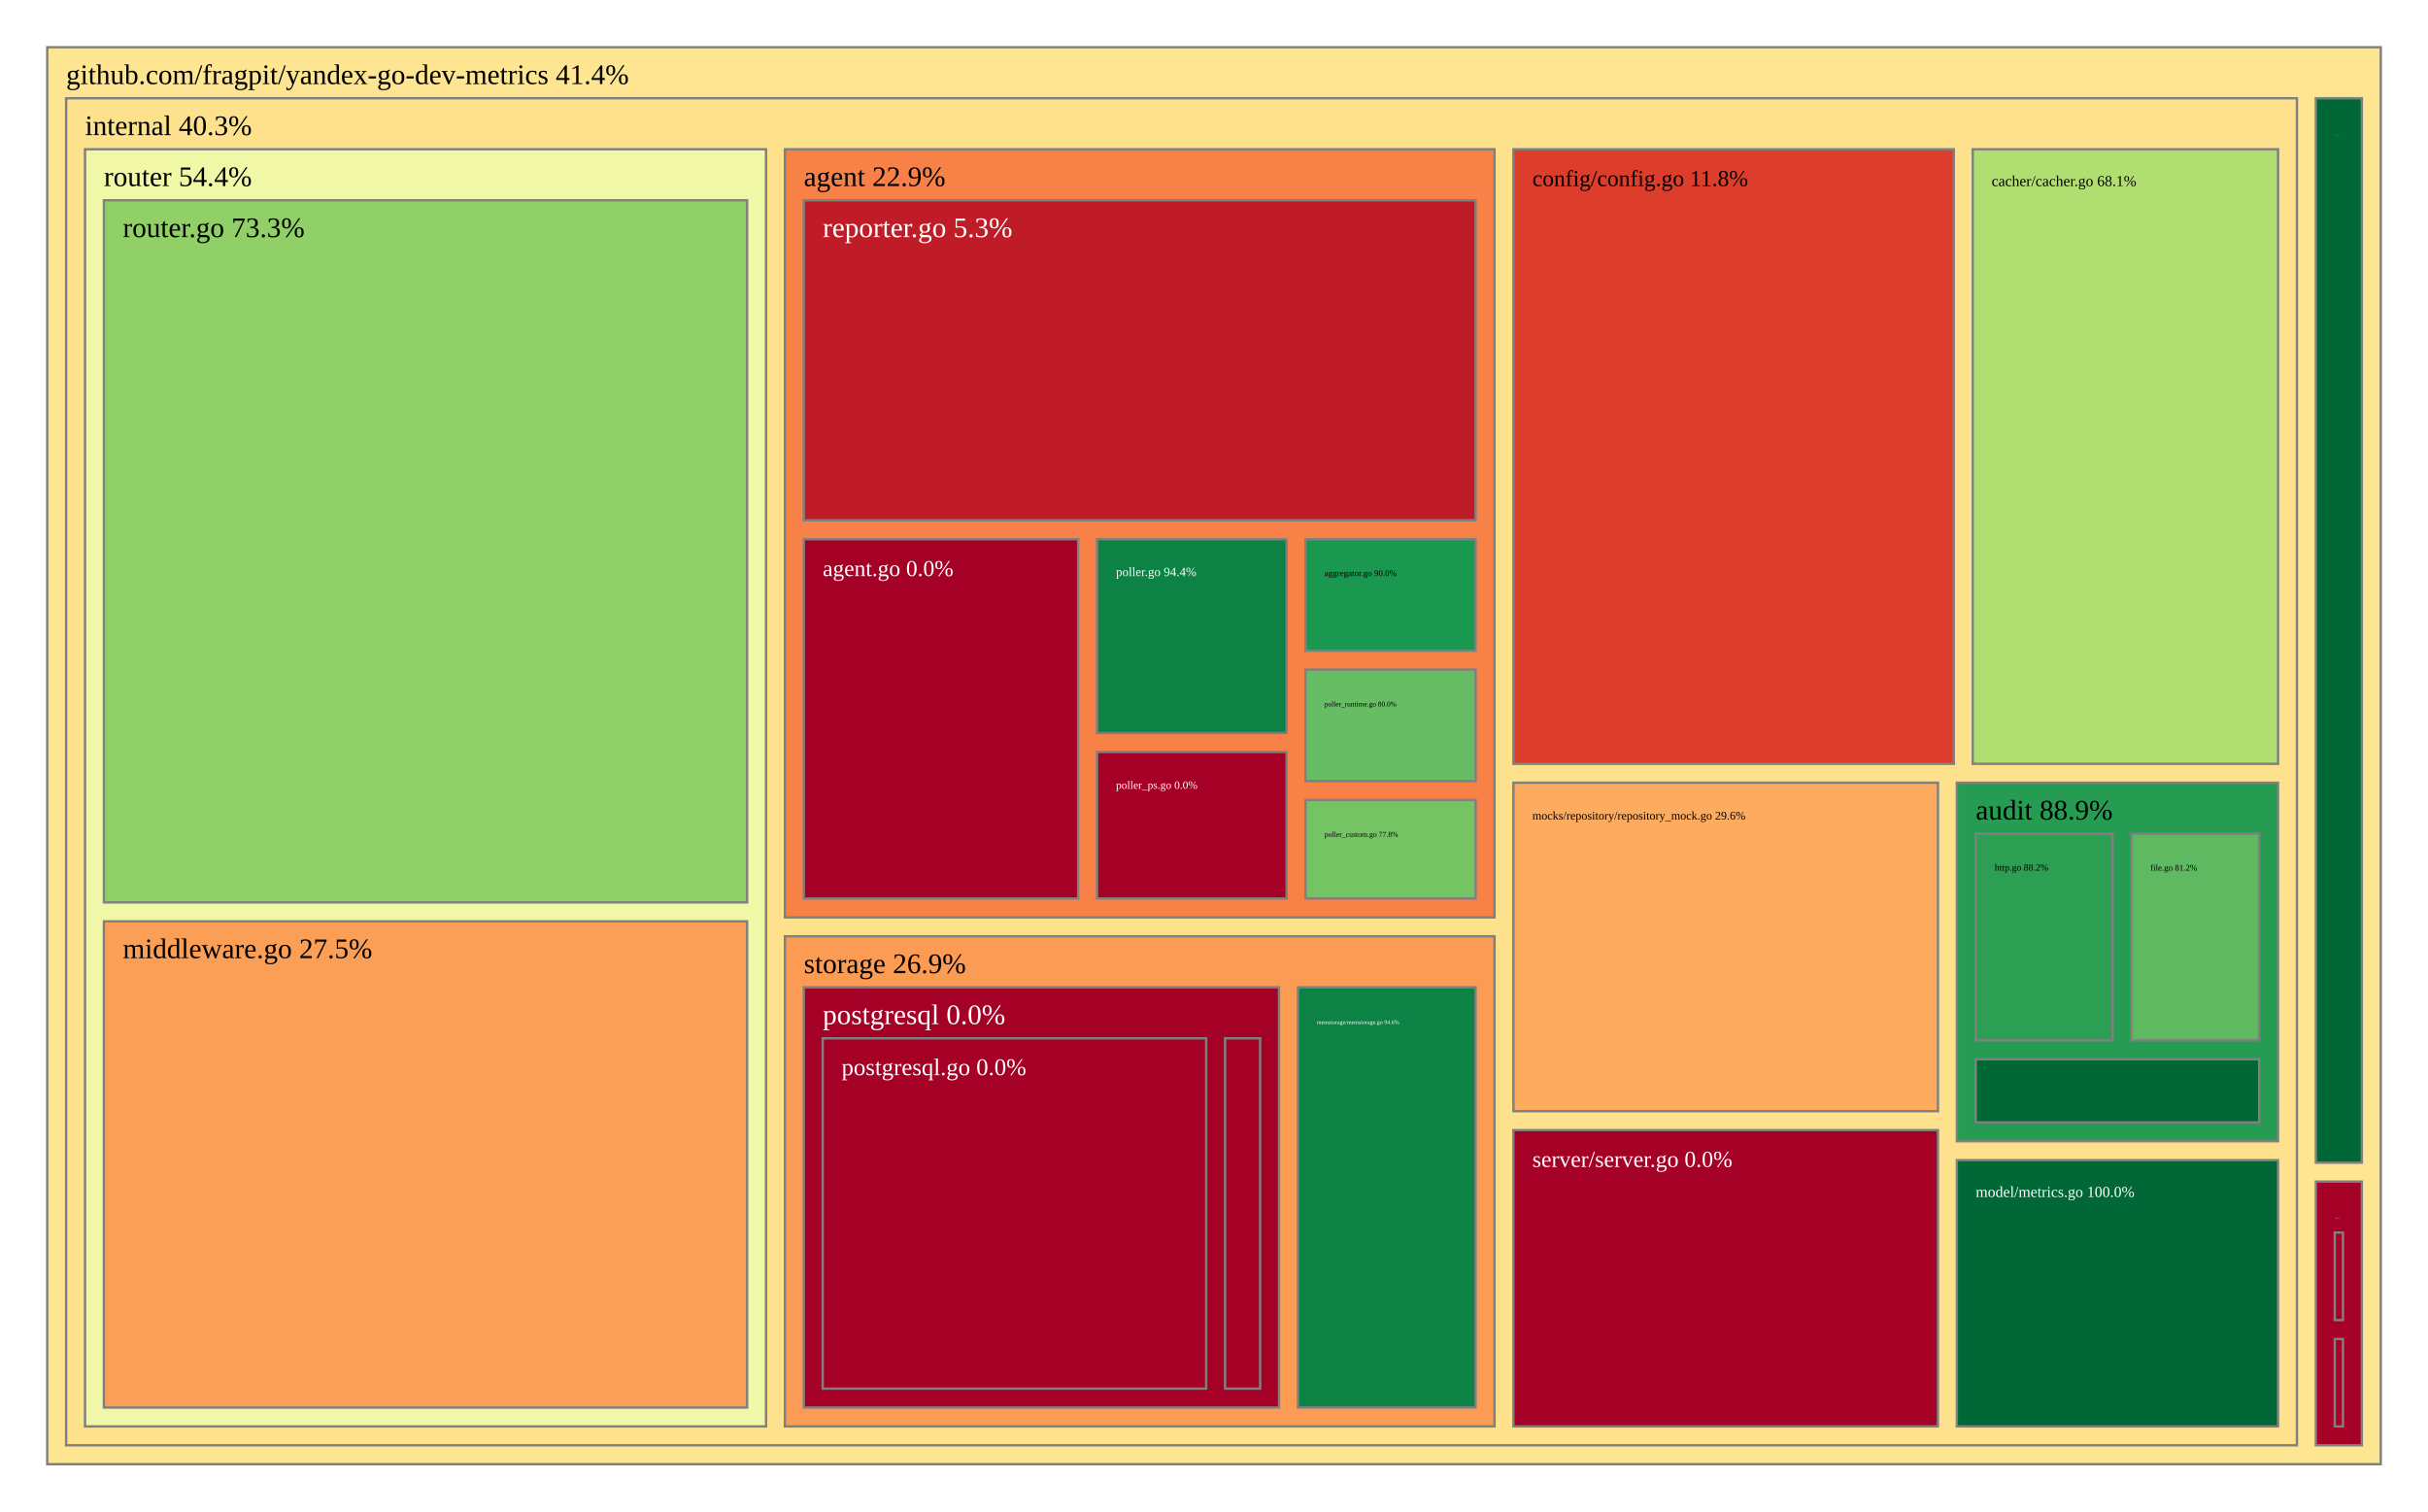
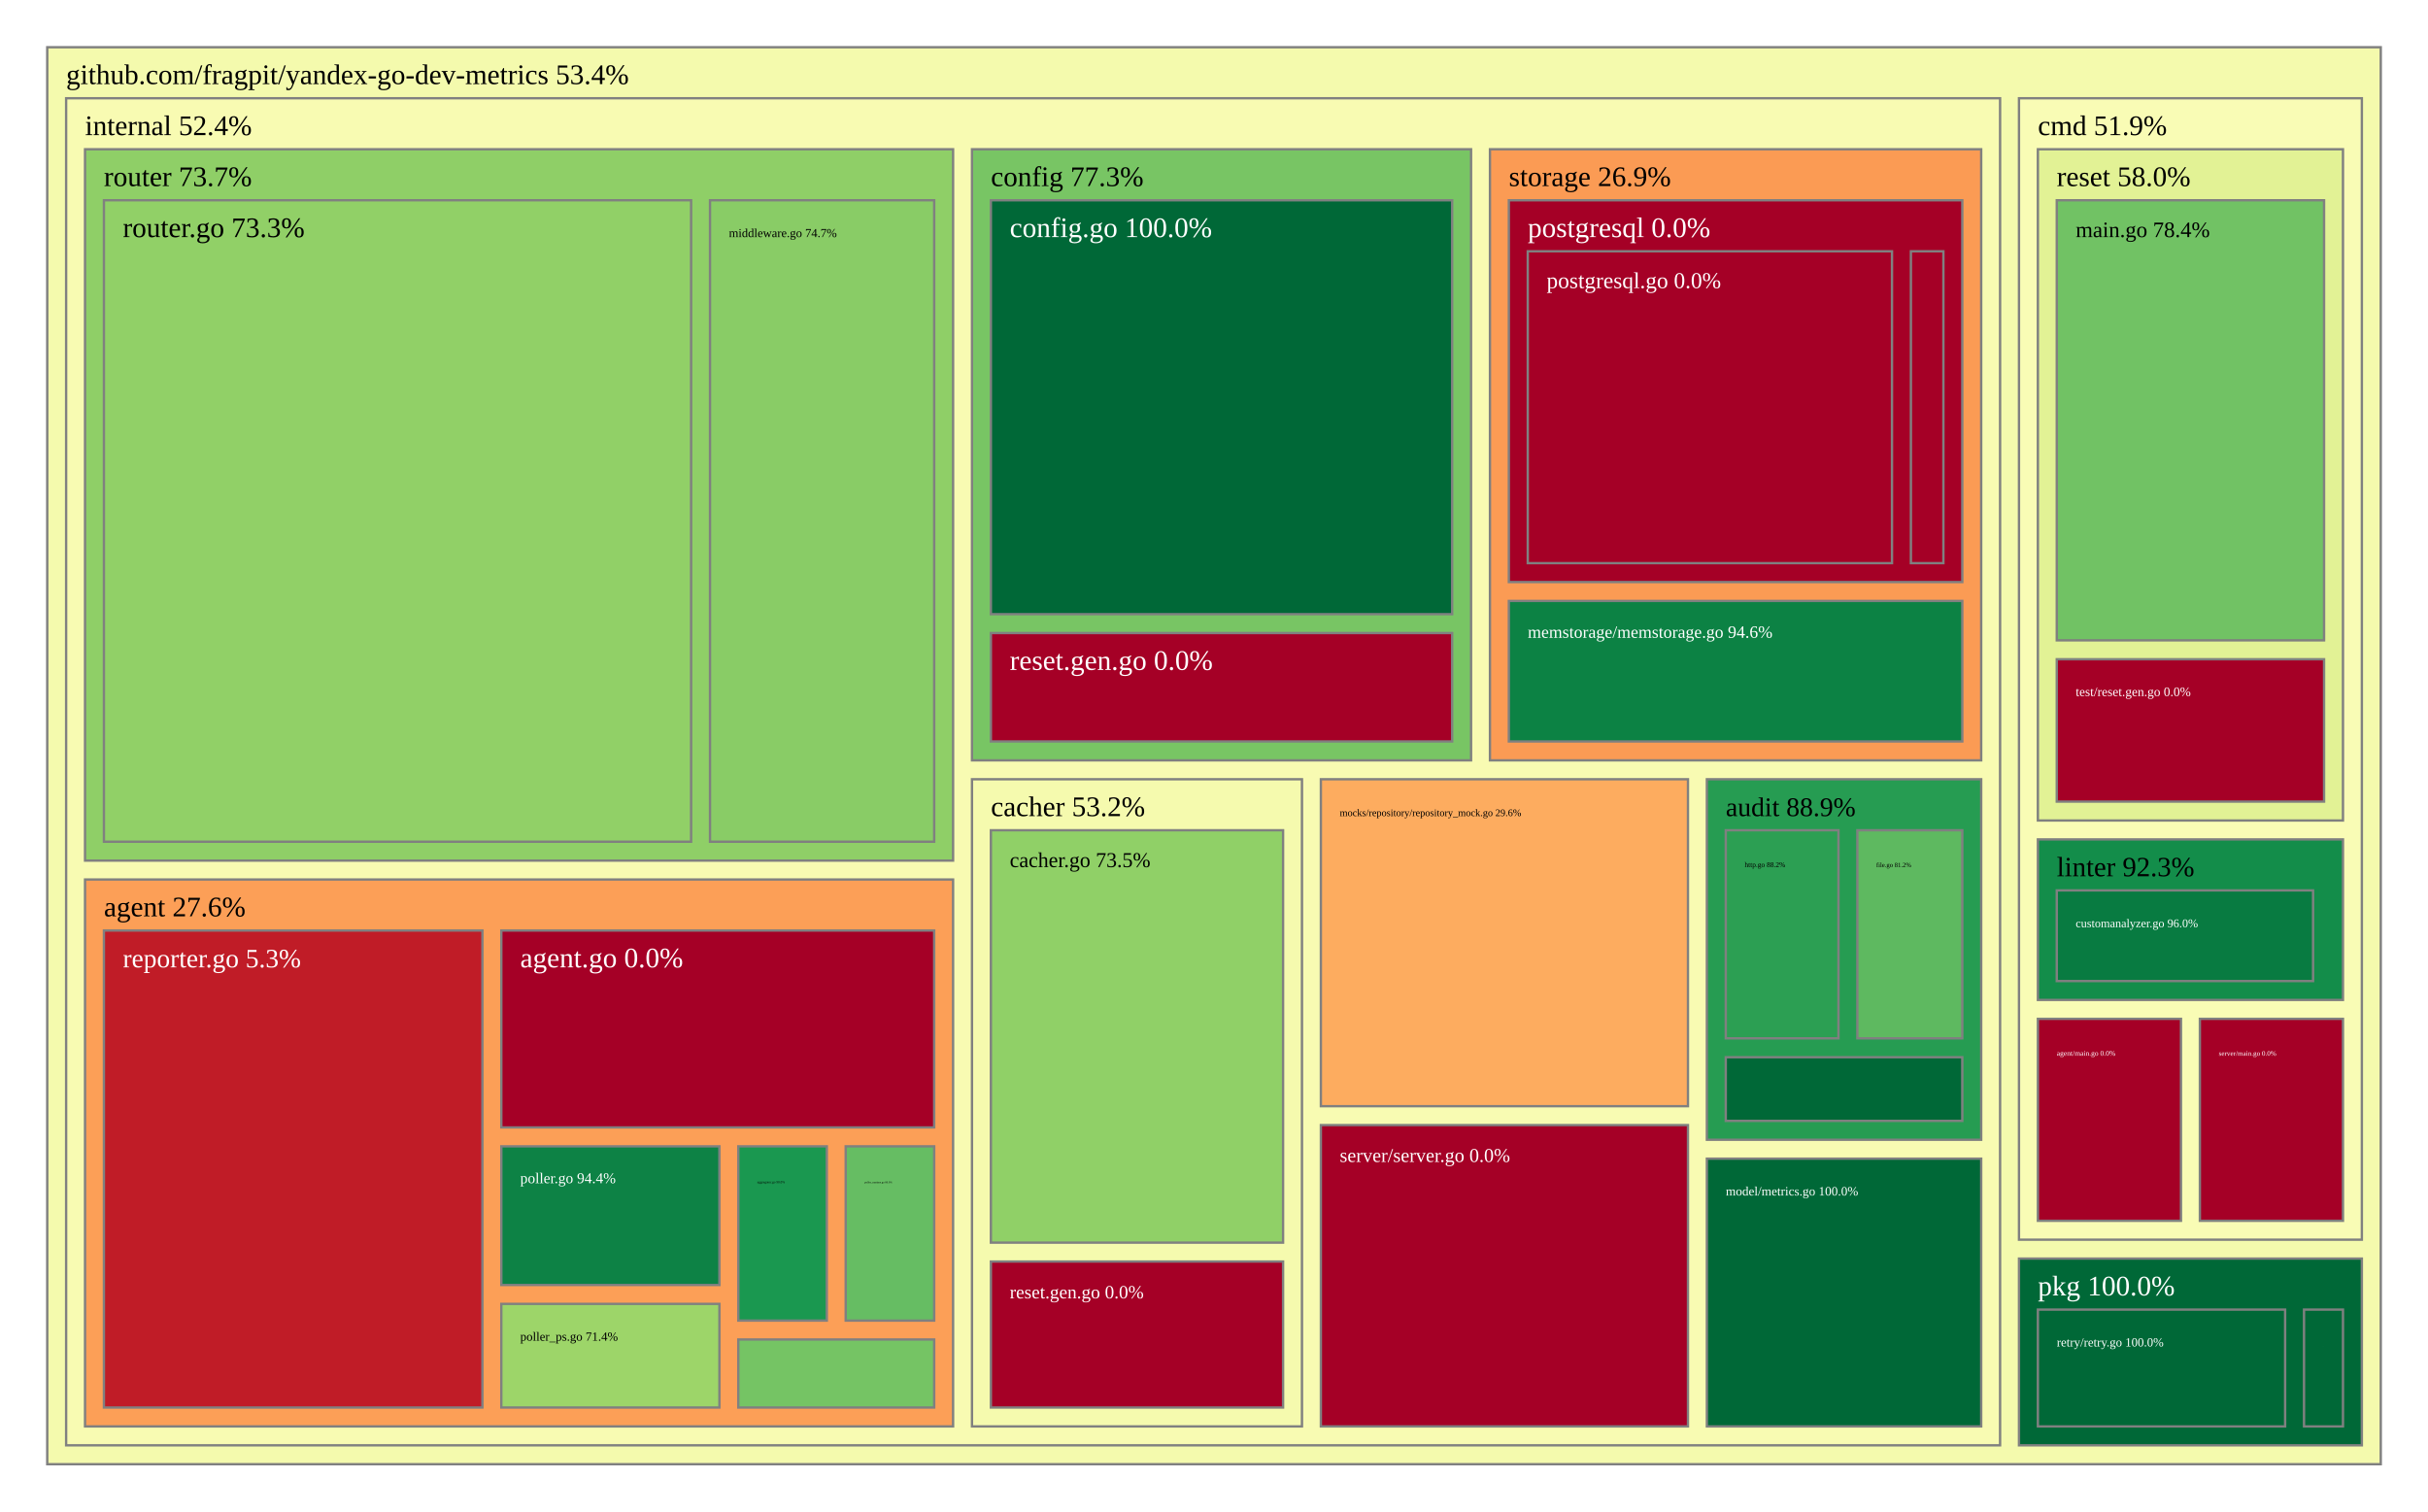
<svg xmlns="http://www.w3.org/2000/svg" viewBox="0 0 1028 640" style="background: white none repeat scroll 0% 0%;">
  <g>
-     <rect x="20" y="20" width="988" height="600" style="fill: rgb(254, 229, 146);opacity:1;fill-opacity:1.00;stroke:rgb(128,128,128);stroke-width:1px;stroke-opacity:1.00;" />
-     <text data-notex="1" text-anchor="start" transform="translate(28,35.6) scale(1)" style="font-family: Open Sans, verdana, arial, sans-serif !important; font-size: 12px; fill: rgb(0, 0, 0); fill-opacity: 1.00; white-space: pre;" data-math="N">github.com/fragpit/yandex-go-dev-metrics 41.4%</text>
+     <rect x="20" y="20" width="988" height="600" style="fill: rgb(244, 250, 173);opacity:1;fill-opacity:1.00;stroke:rgb(128,128,128);stroke-width:1px;stroke-opacity:1.00;" />
+     <text data-notex="1" text-anchor="start" transform="translate(28,35.6) scale(1)" style="font-family: Open Sans, verdana, arial, sans-serif !important; font-size: 12px; fill: rgb(0, 0, 0); fill-opacity: 1.00; white-space: pre;" data-math="N">github.com/fragpit/yandex-go-dev-metrics 53.4%</text>
  </g>
  <g>
-     <rect x="980.515" y="500.331" width="19.485" height="111.669" style="fill: rgb(165, 0, 38);opacity:1;fill-opacity:1.00;stroke:rgb(128,128,128);stroke-width:1px;stroke-opacity:1.00;" />
-     <text data-notex="1" text-anchor="start" transform="translate(988.5145,515.931) scale(0.045384)" style="font-family: Open Sans, verdana, arial, sans-serif !important; font-size: 12px; fill: rgb(255, 255, 255); fill-opacity: 1.00; white-space: pre;" data-math="N">cmd 0.0%</text>
+     <rect x="854.824" y="41.6" width="145.176" height="483.329" style="fill: rgb(249, 252, 181);opacity:1;fill-opacity:1.00;stroke:rgb(128,128,128);stroke-width:1px;stroke-opacity:1.00;" />
+     <text data-notex="1" text-anchor="start" transform="translate(862.8235,57.2) scale(1)" style="font-family: Open Sans, verdana, arial, sans-serif !important; font-size: 12px; fill: rgb(0, 0, 0); fill-opacity: 1.00; white-space: pre;" data-math="N">cmd 51.9%</text>
  </g>
  <g>
-     <rect x="28" y="41.6" width="944.515" height="570.4" style="fill: rgb(254, 225, 141);opacity:1;fill-opacity:1.00;stroke:rgb(128,128,128);stroke-width:1px;stroke-opacity:1.00;" />
-     <text data-notex="1" text-anchor="start" transform="translate(36,57.2) scale(1)" style="font-family: Open Sans, verdana, arial, sans-serif !important; font-size: 12px; fill: rgb(0, 0, 0); fill-opacity: 1.00; white-space: pre;" data-math="N">internal 40.3%</text>
+     <rect x="28" y="41.6" width="818.824" height="570.4" style="fill: rgb(248, 251, 178);opacity:1;fill-opacity:1.00;stroke:rgb(128,128,128);stroke-width:1px;stroke-opacity:1.00;" />
+     <text data-notex="1" text-anchor="start" transform="translate(36,57.2) scale(1)" style="font-family: Open Sans, verdana, arial, sans-serif !important; font-size: 12px; fill: rgb(0, 0, 0); fill-opacity: 1.00; white-space: pre;" data-math="N">internal 52.4%</text>
  </g>
  <g>
-     <rect x="980.515" y="41.6" width="19.485" height="450.731" style="fill: rgb(0, 104, 55);opacity:1;fill-opacity:1.00;stroke:rgb(128,128,128);stroke-width:1px;stroke-opacity:1.00;" />
-     <text data-notex="1" text-anchor="start" transform="translate(988.5145,57.2) scale(0.014523)" style="font-family: Open Sans, verdana, arial, sans-serif !important; font-size: 12px; fill: rgb(255, 255, 255); fill-opacity: 1.00; white-space: pre;" data-math="N">pkg/retry/retry.go 100.0%</text>
+     <rect x="854.824" y="532.929" width="145.176" height="79.071" style="fill: rgb(0, 104, 55);opacity:1;fill-opacity:1.00;stroke:rgb(128,128,128);stroke-width:1px;stroke-opacity:1.00;" />
+     <text data-notex="1" text-anchor="start" transform="translate(862.8235,548.529) scale(1)" style="font-family: Open Sans, verdana, arial, sans-serif !important; font-size: 12px; fill: rgb(255, 255, 255); fill-opacity: 1.00; white-space: pre;" data-math="N">pkg 100.0%</text>
  </g>
  <g>
-     <rect x="988.515" y="521.931" width="3.485" height="37.034" style="fill: rgb(165, 0, 38);opacity:1;fill-opacity:1.00;stroke:rgb(128,128,128);stroke-width:1px;stroke-opacity:1.00;" />
+     <rect x="862.824" y="431.414" width="60.588" height="85.515" style="fill: rgb(165, 0, 38);opacity:1;fill-opacity:1.00;stroke:rgb(128,128,128);stroke-width:1px;stroke-opacity:1.00;" />
+     <text data-notex="1" text-anchor="start" transform="translate(870.8235,447.0143) scale(0.258034)" style="font-family: Open Sans, verdana, arial, sans-serif !important; font-size: 12px; fill: rgb(255, 255, 255); fill-opacity: 1.00; white-space: pre;" data-math="N">agent/main.go 0.0%</text>
  </g>
  <g>
-     <rect x="988.515" y="566.966" width="3.485" height="37.034" style="fill: rgb(165, 0, 38);opacity:1;fill-opacity:1.00;stroke:rgb(128,128,128);stroke-width:1px;stroke-opacity:1.00;" />
+     <rect x="862.824" y="355.434" width="129.176" height="67.981" style="fill: rgb(19, 141, 74);opacity:1;fill-opacity:1.00;stroke:rgb(128,128,128);stroke-width:1px;stroke-opacity:1.00;" />
+     <text data-notex="1" text-anchor="start" transform="translate(870.8235,371.0336) scale(0.982435)" style="font-family: Open Sans, verdana, arial, sans-serif !important; font-size: 12px; fill: rgb(0, 0, 0); fill-opacity: 1.00; white-space: pre;" data-math="N">linter 92.3%</text>
  </g>
  <g>
-     <rect x="332.33" y="63.2" width="300.444" height="325.259" style="fill: rgb(248, 129, 72);opacity:1;fill-opacity:1.00;stroke:rgb(128,128,128);stroke-width:1px;stroke-opacity:1.00;" />
-     <text data-notex="1" text-anchor="start" transform="translate(340.33,78.8) scale(1)" style="font-family: Open Sans, verdana, arial, sans-serif !important; font-size: 12px; fill: rgb(0, 0, 0); fill-opacity: 1.00; white-space: pre;" data-math="N">agent 22.9%</text>
+     <rect x="862.824" y="63.2" width="129.176" height="284.234" style="fill: rgb(226, 242, 149);opacity:1;fill-opacity:1.00;stroke:rgb(128,128,128);stroke-width:1px;stroke-opacity:1.00;" />
+     <text data-notex="1" text-anchor="start" transform="translate(870.8235,78.8) scale(1)" style="font-family: Open Sans, verdana, arial, sans-serif !important; font-size: 12px; fill: rgb(0, 0, 0); fill-opacity: 1.00; white-space: pre;" data-math="N">reset 58.0%</text>
  </g>
  <g>
-     <rect x="828.517" y="331.434" width="135.997" height="151.816" style="fill: rgb(38, 156, 82);opacity:1;fill-opacity:1.00;stroke:rgb(128,128,128);stroke-width:1px;stroke-opacity:1.00;" />
-     <text data-notex="1" text-anchor="start" transform="translate(836.5173,347.0337) scale(1)" style="font-family: Open Sans, verdana, arial, sans-serif !important; font-size: 12px; fill: rgb(0, 0, 0); fill-opacity: 1.00; white-space: pre;" data-math="N">audit 88.9%</text>
+     <rect x="931.412" y="431.414" width="60.588" height="85.515" style="fill: rgb(165, 0, 38);opacity:1;fill-opacity:1.00;stroke:rgb(128,128,128);stroke-width:1px;stroke-opacity:1.00;" />
+     <text data-notex="1" text-anchor="start" transform="translate(939.4118,447.0143) scale(0.244453)" style="font-family: Open Sans, verdana, arial, sans-serif !important; font-size: 12px; fill: rgb(255, 255, 255); fill-opacity: 1.00; white-space: pre;" data-math="N">server/main.go 0.0%</text>
  </g>
  <g>
-     <rect x="835.243" y="63.2" width="129.272" height="260.234" style="fill: rgb(177, 222, 112);opacity:1;fill-opacity:1.00;stroke:rgb(128,128,128);stroke-width:1px;stroke-opacity:1.00;" />
-     <text data-notex="1" text-anchor="start" transform="translate(843.2426,78.8) scale(0.536325)" style="font-family: Open Sans, verdana, arial, sans-serif !important; font-size: 12px; fill: rgb(0, 0, 0); fill-opacity: 1.00; white-space: pre;" data-math="N">cacher/cacher.go 68.1%</text>
+     <rect x="36" y="372.416" width="367.531" height="231.584" style="fill: rgb(252, 159, 87);opacity:1;fill-opacity:1.00;stroke:rgb(128,128,128);stroke-width:1px;stroke-opacity:1.00;" />
+     <text data-notex="1" text-anchor="start" transform="translate(44,388.0163) scale(1)" style="font-family: Open Sans, verdana, arial, sans-serif !important; font-size: 12px; fill: rgb(0, 0, 0); fill-opacity: 1.00; white-space: pre;" data-math="N">agent 27.6%</text>
  </g>
  <g>
-     <rect x="640.774" y="63.2" width="186.469" height="260.234" style="fill: rgb(221, 61, 43);opacity:1;fill-opacity:1.00;stroke:rgb(128,128,128);stroke-width:1px;stroke-opacity:1.00;" />
-     <text data-notex="1" text-anchor="start" transform="translate(648.774,78.8) scale(0.807143)" style="font-family: Open Sans, verdana, arial, sans-serif !important; font-size: 12px; fill: rgb(0, 0, 0); fill-opacity: 1.00; white-space: pre;" data-math="N">config/config.go 11.8%</text>
+     <rect x="722.679" y="329.964" width="116.145" height="152.654" style="fill: rgb(38, 156, 82);opacity:1;fill-opacity:1.00;stroke:rgb(128,128,128);stroke-width:1px;stroke-opacity:1.00;" />
+     <text data-notex="1" text-anchor="start" transform="translate(730.6787,345.5636) scale(0.948341)" style="font-family: Open Sans, verdana, arial, sans-serif !important; font-size: 12px; fill: rgb(0, 0, 0); fill-opacity: 1.00; white-space: pre;" data-math="N">audit 88.9%</text>
  </g>
  <g>
-     <rect x="640.774" y="331.434" width="179.743" height="139.093" style="fill: rgb(253, 172, 95);opacity:1;fill-opacity:1.00;stroke:rgb(128,128,128);stroke-width:1px;stroke-opacity:1.00;" />
-     <text data-notex="1" text-anchor="start" transform="translate(648.774,347.0337) scale(0.416014)" style="font-family: Open Sans, verdana, arial, sans-serif !important; font-size: 12px; fill: rgb(0, 0, 0); fill-opacity: 1.00; white-space: pre;" data-math="N">mocks/repository/repository_mock.go 29.6%</text>
+     <rect x="411.531" y="329.964" width="139.717" height="274.036" style="fill: rgb(245, 250, 174);opacity:1;fill-opacity:1.00;stroke:rgb(128,128,128);stroke-width:1px;stroke-opacity:1.00;" />
+     <text data-notex="1" text-anchor="start" transform="translate(419.5308,345.5636) scale(1)" style="font-family: Open Sans, verdana, arial, sans-serif !important; font-size: 12px; fill: rgb(0, 0, 0); fill-opacity: 1.00; white-space: pre;" data-math="N">cacher 53.2%</text>
  </g>
  <g>
-     <rect x="828.517" y="491.25" width="135.997" height="112.75" style="fill: rgb(0, 104, 55);opacity:1;fill-opacity:1.00;stroke:rgb(128,128,128);stroke-width:1px;stroke-opacity:1.00;" />
-     <text data-notex="1" text-anchor="start" transform="translate(836.5173,506.8499) scale(0.543466)" style="font-family: Open Sans, verdana, arial, sans-serif !important; font-size: 12px; fill: rgb(255, 255, 255); fill-opacity: 1.00; white-space: pre;" data-math="N">model/metrics.go 100.0%</text>
+     <rect x="411.531" y="63.2" width="211.308" height="258.764" style="fill: rgb(120, 197, 100);opacity:1;fill-opacity:1.00;stroke:rgb(128,128,128);stroke-width:1px;stroke-opacity:1.00;" />
+     <text data-notex="1" text-anchor="start" transform="translate(419.5308,78.8) scale(1)" style="font-family: Open Sans, verdana, arial, sans-serif !important; font-size: 12px; fill: rgb(0, 0, 0); fill-opacity: 1.00; white-space: pre;" data-math="N">config 77.3%</text>
  </g>
  <g>
-     <rect x="36" y="63.2" width="288.33" height="540.8" style="fill: rgb(240, 248, 168);opacity:1;fill-opacity:1.00;stroke:rgb(128,128,128);stroke-width:1px;stroke-opacity:1.00;" />
-     <text data-notex="1" text-anchor="start" transform="translate(44,78.8) scale(1)" style="font-family: Open Sans, verdana, arial, sans-serif !important; font-size: 12px; fill: rgb(0, 0, 0); fill-opacity: 1.00; white-space: pre;" data-math="N">router 54.4%</text>
+     <rect x="559.247" y="329.964" width="155.431" height="138.442" style="fill: rgb(253, 172, 95);opacity:1;fill-opacity:1.00;stroke:rgb(128,128,128);stroke-width:1px;stroke-opacity:1.00;" />
+     <text data-notex="1" text-anchor="start" transform="translate(567.2475,345.5636) scale(0.354246)" style="font-family: Open Sans, verdana, arial, sans-serif !important; font-size: 12px; fill: rgb(0, 0, 0); fill-opacity: 1.00; white-space: pre;" data-math="N">mocks/repository/repository_mock.go 29.6%</text>
  </g>
  <g>
-     <rect x="640.774" y="478.527" width="179.743" height="125.473" style="fill: rgb(165, 0, 38);opacity:1;fill-opacity:1.00;stroke:rgb(128,128,128);stroke-width:1px;stroke-opacity:1.00;" />
-     <text data-notex="1" text-anchor="start" transform="translate(648.774,494.1267) scale(0.812218)" style="font-family: Open Sans, verdana, arial, sans-serif !important; font-size: 12px; fill: rgb(255, 255, 255); fill-opacity: 1.00; white-space: pre;" data-math="N">server/server.go 0.0%</text>
+     <rect x="722.679" y="490.617" width="116.145" height="113.383" style="fill: rgb(0, 104, 55);opacity:1;fill-opacity:1.00;stroke:rgb(128,128,128);stroke-width:1px;stroke-opacity:1.00;" />
+     <text data-notex="1" text-anchor="start" transform="translate(730.6787,506.2173) scale(0.453555)" style="font-family: Open Sans, verdana, arial, sans-serif !important; font-size: 12px; fill: rgb(255, 255, 255); fill-opacity: 1.00; white-space: pre;" data-math="N">model/metrics.go 100.0%</text>
  </g>
  <g>
-     <rect x="332.33" y="396.459" width="300.444" height="207.541" style="fill: rgb(251, 155, 84);opacity:1;fill-opacity:1.00;stroke:rgb(128,128,128);stroke-width:1px;stroke-opacity:1.00;" />
-     <text data-notex="1" text-anchor="start" transform="translate(340.33,412.0592) scale(1)" style="font-family: Open Sans, verdana, arial, sans-serif !important; font-size: 12px; fill: rgb(0, 0, 0); fill-opacity: 1.00; white-space: pre;" data-math="N">storage 26.9%</text>
+     <rect x="36" y="63.2" width="367.531" height="301.216" style="fill: rgb(143, 207, 103);opacity:1;fill-opacity:1.00;stroke:rgb(128,128,128);stroke-width:1px;stroke-opacity:1.00;" />
+     <text data-notex="1" text-anchor="start" transform="translate(44,78.8) scale(1)" style="font-family: Open Sans, verdana, arial, sans-serif !important; font-size: 12px; fill: rgb(0, 0, 0); fill-opacity: 1.00; white-space: pre;" data-math="N">router 73.7%</text>
  </g>
  <g>
-     <rect x="340.33" y="228.321" width="116.151" height="152.139" style="fill: rgb(165, 0, 38);opacity:1;fill-opacity:1.00;stroke:rgb(128,128,128);stroke-width:1px;stroke-opacity:1.00;" />
-     <text data-notex="1" text-anchor="start" transform="translate(348.33,243.9205) scale(0.80249)" style="font-family: Open Sans, verdana, arial, sans-serif !important; font-size: 12px; fill: rgb(255, 255, 255); fill-opacity: 1.00; white-space: pre;" data-math="N">agent.go 0.0%</text>
+     <rect x="559.247" y="476.406" width="155.431" height="127.594" style="fill: rgb(165, 0, 38);opacity:1;fill-opacity:1.00;stroke:rgb(128,128,128);stroke-width:1px;stroke-opacity:1.00;" />
+     <text data-notex="1" text-anchor="start" transform="translate(567.2475,492.0056) scale(0.691623)" style="font-family: Open Sans, verdana, arial, sans-serif !important; font-size: 12px; fill: rgb(255, 255, 255); fill-opacity: 1.00; white-space: pre;" data-math="N">server/server.go 0.0%</text>
  </g>
  <g>
-     <rect x="552.766" y="228.321" width="72.008" height="47.22" style="fill: rgb(26, 152, 80);opacity:1;fill-opacity:1.00;stroke:rgb(128,128,128);stroke-width:1px;stroke-opacity:1.00;" />
-     <text data-notex="1" text-anchor="start" transform="translate(560.7658,243.9205) scale(0.307063)" style="font-family: Open Sans, verdana, arial, sans-serif !important; font-size: 12px; fill: rgb(0, 0, 0); fill-opacity: 1.00; white-space: pre;" data-math="N">aggregator.go 90.0%</text>
+     <rect x="630.839" y="63.2" width="207.985" height="258.764" style="fill: rgb(251, 155, 84);opacity:1;fill-opacity:1.00;stroke:rgb(128,128,128);stroke-width:1px;stroke-opacity:1.00;" />
+     <text data-notex="1" text-anchor="start" transform="translate(638.8386,78.8) scale(1)" style="font-family: Open Sans, verdana, arial, sans-serif !important; font-size: 12px; fill: rgb(0, 0, 0); fill-opacity: 1.00; white-space: pre;" data-math="N">storage 26.9%</text>
  </g>
  <g>
-     <rect x="464.481" y="228.321" width="80.285" height="82.078" style="fill: rgb(13, 130, 69);opacity:1;fill-opacity:1.00;stroke:rgb(128,128,128);stroke-width:1px;stroke-opacity:1.00;" />
-     <text data-notex="1" text-anchor="start" transform="translate(472.4808,243.9205) scale(0.446424)" style="font-family: Open Sans, verdana, arial, sans-serif !important; font-size: 12px; fill: rgb(255, 255, 255); fill-opacity: 1.00; white-space: pre;" data-math="N">poller.go 94.4%</text>
+     <rect x="975.504" y="554.529" width="16.496" height="49.471" style="fill: rgb(0, 104, 55);opacity:1;fill-opacity:1.00;stroke:rgb(128,128,128);stroke-width:1px;stroke-opacity:1.00;" />
+     <text data-notex="1" text-anchor="start" transform="translate(983.5042,570.129) scale(0.002718)" style="font-family: Open Sans, verdana, arial, sans-serif !important; font-size: 12px; fill: rgb(255, 255, 255); fill-opacity: 1.00; white-space: pre;" data-math="N">pool/pool.go 100.0%</text>
  </g>
  <g>
-     <rect x="552.766" y="338.761" width="72.008" height="41.698" style="fill: rgb(117, 196, 100);opacity:1;fill-opacity:1.00;stroke:rgb(128,128,128);stroke-width:1px;stroke-opacity:1.00;" />
-     <text data-notex="1" text-anchor="start" transform="translate(560.7658,354.361) scale(0.265191)" style="font-family: Open Sans, verdana, arial, sans-serif !important; font-size: 12px; fill: rgb(0, 0, 0); fill-opacity: 1.00; white-space: pre;" data-math="N">poller_custom.go 77.8%</text>
+     <rect x="862.824" y="554.529" width="104.681" height="49.471" style="fill: rgb(0, 104, 55);opacity:1;fill-opacity:1.00;stroke:rgb(128,128,128);stroke-width:1px;stroke-opacity:1.00;" />
+     <text data-notex="1" text-anchor="start" transform="translate(870.8235,570.129) scale(0.439884)" style="font-family: Open Sans, verdana, arial, sans-serif !important; font-size: 12px; fill: rgb(255, 255, 255); fill-opacity: 1.00; white-space: pre;" data-math="N">retry/retry.go 100.0%</text>
  </g>
  <g>
-     <rect x="464.481" y="318.399" width="80.285" height="62.061" style="fill: rgb(165, 0, 38);opacity:1;fill-opacity:1.00;stroke:rgb(128,128,128);stroke-width:1px;stroke-opacity:1.00;" />
-     <text data-notex="1" text-anchor="start" transform="translate(472.4808,333.9985) scale(0.393903)" style="font-family: Open Sans, verdana, arial, sans-serif !important; font-size: 12px; fill: rgb(255, 255, 255); fill-opacity: 1.00; white-space: pre;" data-math="N">poller_ps.go 0.0%</text>
+     <rect x="870.824" y="377.034" width="108.516" height="38.381" style="fill: rgb(8, 123, 65);opacity:1;fill-opacity:1.00;stroke:rgb(128,128,128);stroke-width:1px;stroke-opacity:1.00;" />
+     <text data-notex="1" text-anchor="start" transform="translate(878.8235,392.6336) scale(0.419003)" style="font-family: Open Sans, verdana, arial, sans-serif !important; font-size: 12px; fill: rgb(255, 255, 255); fill-opacity: 1.00; white-space: pre;" data-math="N">customanalyzer.go 96.0%</text>
  </g>
  <g>
-     <rect x="552.766" y="283.541" width="72.008" height="47.22" style="fill: rgb(102, 189, 99);opacity:1;fill-opacity:1.00;stroke:rgb(128,128,128);stroke-width:1px;stroke-opacity:1.00;" />
-     <text data-notex="1" text-anchor="start" transform="translate(560.7658,299.1408) scale(0.253661)" style="font-family: Open Sans, verdana, arial, sans-serif !important; font-size: 12px; fill: rgb(0, 0, 0); fill-opacity: 1.00; white-space: pre;" data-math="N">poller_runtime.go 80.0%</text>
+     <rect x="870.824" y="84.8" width="113.176" height="186.349" style="fill: rgb(113, 194, 100);opacity:1;fill-opacity:1.00;stroke:rgb(128,128,128);stroke-width:1px;stroke-opacity:1.00;" />
+     <text data-notex="1" text-anchor="start" transform="translate(878.8235,100.4) scale(0.778658)" style="font-family: Open Sans, verdana, arial, sans-serif !important; font-size: 12px; fill: rgb(0, 0, 0); fill-opacity: 1.00; white-space: pre;" data-math="N">main.go 78.4%</text>
  </g>
  <g>
-     <rect x="340.33" y="84.8" width="284.444" height="135.521" style="fill: rgb(192, 28, 39);opacity:1;fill-opacity:1.00;stroke:rgb(128,128,128);stroke-width:1px;stroke-opacity:1.00;" />
-     <text data-notex="1" text-anchor="start" transform="translate(348.33,100.4) scale(1)" style="font-family: Open Sans, verdana, arial, sans-serif !important; font-size: 12px; fill: rgb(255, 255, 255); fill-opacity: 1.00; white-space: pre;" data-math="N">reporter.go 5.3%</text>
+     <rect x="870.824" y="279.149" width="113.176" height="60.285" style="fill: rgb(165, 0, 38);opacity:1;fill-opacity:1.00;stroke:rgb(128,128,128);stroke-width:1px;stroke-opacity:1.00;" />
+     <text data-notex="1" text-anchor="start" transform="translate(878.8235,294.7488) scale(0.460116)" style="font-family: Open Sans, verdana, arial, sans-serif !important; font-size: 12px; fill: rgb(255, 255, 255); fill-opacity: 1.00; white-space: pre;" data-math="N">test/reset.gen.go 0.0%</text>
  </g>
  <g>
-     <rect x="836.517" y="448.526" width="119.997" height="26.724" style="fill: rgb(0, 104, 55);opacity:1;fill-opacity:1.00;stroke:rgb(128,128,128);stroke-width:1px;stroke-opacity:1.00;" />
+     <rect x="212.253" y="394.016" width="183.277" height="83.382" style="fill: rgb(165, 0, 38);opacity:1;fill-opacity:1.00;stroke:rgb(128,128,128);stroke-width:1px;stroke-opacity:1.00;" />
+     <text data-notex="1" text-anchor="start" transform="translate(220.2533,409.6163) scale(1)" style="font-family: Open Sans, verdana, arial, sans-serif !important; font-size: 12px; fill: rgb(255, 255, 255); fill-opacity: 1.00; white-space: pre;" data-math="N">agent.go 0.0%</text>
  </g>
  <g>
-     <rect x="902.455" y="353.034" width="54.059" height="87.492" style="fill: rgb(94, 185, 96);opacity:1;fill-opacity:1.00;stroke:rgb(128,128,128);stroke-width:1px;stroke-opacity:1.00;" />
-     <text data-notex="1" text-anchor="start" transform="translate(910.4552,368.6337) scale(0.304962)" style="font-family: Open Sans, verdana, arial, sans-serif !important; font-size: 12px; fill: rgb(0, 0, 0); fill-opacity: 1.00; white-space: pre;" data-math="N">file.go 81.2%</text>
+     <rect x="312.596" y="485.398" width="37.468" height="73.794" style="fill: rgb(26, 152, 80);opacity:1;fill-opacity:1.00;stroke:rgb(128,128,128);stroke-width:1px;stroke-opacity:1.00;" />
+     <text data-notex="1" text-anchor="start" transform="translate(320.5956,500.9981) scale(0.117695)" style="font-family: Open Sans, verdana, arial, sans-serif !important; font-size: 12px; fill: rgb(0, 0, 0); fill-opacity: 1.00; white-space: pre;" data-math="N">aggregator.go 90.0%</text>
  </g>
  <g>
-     <rect x="836.517" y="353.034" width="57.938" height="87.492" style="fill: rgb(44, 159, 83);opacity:1;fill-opacity:1.00;stroke:rgb(128,128,128);stroke-width:1px;stroke-opacity:1.00;" />
-     <text data-notex="1" text-anchor="start" transform="translate(844.5173,368.6337) scale(0.336041)" style="font-family: Open Sans, verdana, arial, sans-serif !important; font-size: 12px; fill: rgb(0, 0, 0); fill-opacity: 1.00; white-space: pre;" data-math="N">http.go 88.2%</text>
+     <rect x="212.253" y="485.398" width="92.342" height="58.714" style="fill: rgb(13, 130, 69);opacity:1;fill-opacity:1.00;stroke:rgb(128,128,128);stroke-width:1px;stroke-opacity:1.00;" />
+     <text data-notex="1" text-anchor="start" transform="translate(220.2533,500.9981) scale(0.530155)" style="font-family: Open Sans, verdana, arial, sans-serif !important; font-size: 12px; fill: rgb(255, 255, 255); fill-opacity: 1.00; white-space: pre;" data-math="N">poller.go 94.4%</text>
  </g>
  <g>
-     <rect x="44" y="390.116" width="272.33" height="205.884" style="fill: rgb(252, 159, 86);opacity:1;fill-opacity:1.00;stroke:rgb(128,128,128);stroke-width:1px;stroke-opacity:1.00;" />
-     <text data-notex="1" text-anchor="start" transform="translate(52,405.7157) scale(1)" style="font-family: Open Sans, verdana, arial, sans-serif !important; font-size: 12px; fill: rgb(0, 0, 0); fill-opacity: 1.00; white-space: pre;" data-math="N">middleware.go 27.5%</text>
+     <rect x="312.596" y="567.193" width="82.935" height="28.807" style="fill: rgb(117, 196, 100);opacity:1;fill-opacity:1.00;stroke:rgb(128,128,128);stroke-width:1px;stroke-opacity:1.00;" />
  </g>
  <g>
-     <rect x="44" y="84.8" width="272.33" height="297.316" style="fill: rgb(145, 208, 103);opacity:1;fill-opacity:1.00;stroke:rgb(128,128,128);stroke-width:1px;stroke-opacity:1.00;" />
+     <rect x="212.253" y="552.112" width="92.342" height="43.888" style="fill: rgb(157, 213, 105);opacity:1;fill-opacity:1.00;stroke:rgb(128,128,128);stroke-width:1px;stroke-opacity:1.00;" />
+     <text data-notex="1" text-anchor="start" transform="translate(220.2533,567.7117) scale(0.441796)" style="font-family: Open Sans, verdana, arial, sans-serif !important; font-size: 12px; fill: rgb(0, 0, 0); fill-opacity: 1.00; white-space: pre;" data-math="N">poller_ps.go 71.4%</text>
+   </g>
+   <g>
+     <rect x="358.063" y="485.398" width="37.468" height="73.794" style="fill: rgb(102, 189, 99);opacity:1;fill-opacity:1.00;stroke:rgb(128,128,128);stroke-width:1px;stroke-opacity:1.00;" />
+     <text data-notex="1" text-anchor="start" transform="translate(366.0632,500.9981) scale(0.097226)" style="font-family: Open Sans, verdana, arial, sans-serif !important; font-size: 12px; fill: rgb(0, 0, 0); fill-opacity: 1.00; white-space: pre;" data-math="N">poller_runtime.go 80.0%</text>
+   </g>
+   <g>
+     <rect x="44" y="394.016" width="160.253" height="201.984" style="fill: rgb(192, 28, 39);opacity:1;fill-opacity:1.00;stroke:rgb(128,128,128);stroke-width:1px;stroke-opacity:1.00;" />
+     <text data-notex="1" text-anchor="start" transform="translate(52,409.6163) scale(0.939149)" style="font-family: Open Sans, verdana, arial, sans-serif !important; font-size: 12px; fill: rgb(255, 255, 255); fill-opacity: 1.00; white-space: pre;" data-math="N">reporter.go 5.3%</text>
+   </g>
+   <g>
+     <rect x="730.679" y="447.67" width="100.145" height="26.948" style="fill: rgb(0, 104, 55);opacity:1;fill-opacity:1.00;stroke:rgb(128,128,128);stroke-width:1px;stroke-opacity:1.00;" />
+   </g>
+   <g>
+     <rect x="786.39" y="351.564" width="44.434" height="88.106" style="fill: rgb(94, 185, 96);opacity:1;fill-opacity:1.00;stroke:rgb(128,128,128);stroke-width:1px;stroke-opacity:1.00;" />
+     <text data-notex="1" text-anchor="start" transform="translate(794.3897,367.1636) scale(0.227835)" style="font-family: Open Sans, verdana, arial, sans-serif !important; font-size: 12px; fill: rgb(0, 0, 0); fill-opacity: 1.00; white-space: pre;" data-math="N">file.go 81.2%</text>
+   </g>
+   <g>
+     <rect x="730.679" y="351.564" width="47.711" height="88.106" style="fill: rgb(44, 159, 83);opacity:1;fill-opacity:1.00;stroke:rgb(128,128,128);stroke-width:1px;stroke-opacity:1.00;" />
+     <text data-notex="1" text-anchor="start" transform="translate(738.6787,367.1636) scale(0.254094)" style="font-family: Open Sans, verdana, arial, sans-serif !important; font-size: 12px; fill: rgb(0, 0, 0); fill-opacity: 1.00; white-space: pre;" data-math="N">http.go 88.2%</text>
+   </g>
+   <g>
+     <rect x="419.531" y="351.564" width="123.717" height="174.614" style="fill: rgb(144, 208, 103);opacity:1;fill-opacity:1.00;stroke:rgb(128,128,128);stroke-width:1px;stroke-opacity:1.00;" />
+     <text data-notex="1" text-anchor="start" transform="translate(427.5308,367.1636) scale(0.748032)" style="font-family: Open Sans, verdana, arial, sans-serif !important; font-size: 12px; fill: rgb(0, 0, 0); fill-opacity: 1.00; white-space: pre;" data-math="N">cacher.go 73.5%</text>
+   </g>
+   <g>
+     <rect x="419.531" y="534.177" width="123.717" height="61.823" style="fill: rgb(165, 0, 38);opacity:1;fill-opacity:1.00;stroke:rgb(128,128,128);stroke-width:1px;stroke-opacity:1.00;" />
+     <text data-notex="1" text-anchor="start" transform="translate(427.5308,549.7772) scale(0.660029)" style="font-family: Open Sans, verdana, arial, sans-serif !important; font-size: 12px; fill: rgb(255, 255, 255); fill-opacity: 1.00; white-space: pre;" data-math="N">reset.gen.go 0.0%</text>
+   </g>
+   <g>
+     <rect x="419.531" y="84.8" width="195.308" height="175.263" style="fill: rgb(0, 104, 55);opacity:1;fill-opacity:1.00;stroke:rgb(128,128,128);stroke-width:1px;stroke-opacity:1.00;" />
+     <text data-notex="1" text-anchor="start" transform="translate(427.5308,100.4) scale(1)" style="font-family: Open Sans, verdana, arial, sans-serif !important; font-size: 12px; fill: rgb(255, 255, 255); fill-opacity: 1.00; white-space: pre;" data-math="N">config.go 100.0%</text>
+   </g>
+   <g>
+     <rect x="419.531" y="268.063" width="195.308" height="45.901" style="fill: rgb(165, 0, 38);opacity:1;fill-opacity:1.00;stroke:rgb(128,128,128);stroke-width:1px;stroke-opacity:1.00;" />
+     <text data-notex="1" text-anchor="start" transform="translate(427.5308,283.6628) scale(1)" style="font-family: Open Sans, verdana, arial, sans-serif !important; font-size: 12px; fill: rgb(255, 255, 255); fill-opacity: 1.00; white-space: pre;" data-math="N">reset.gen.go 0.0%</text>
+   </g>
+   <g>
+     <rect x="300.612" y="84.8" width="94.919" height="271.616" style="fill: rgb(137, 204, 102);opacity:1;fill-opacity:1.00;stroke:rgb(128,128,128);stroke-width:1px;stroke-opacity:1.00;" />
+     <text data-notex="1" text-anchor="start" transform="translate(308.6117,100.4) scale(0.432671)" style="font-family: Open Sans, verdana, arial, sans-serif !important; font-size: 12px; fill: rgb(0, 0, 0); fill-opacity: 1.00; white-space: pre;" data-math="N">middleware.go 74.7%</text>
+   </g>
+   <g>
+     <rect x="44" y="84.8" width="248.612" height="271.616" style="fill: rgb(145, 208, 103);opacity:1;fill-opacity:1.00;stroke:rgb(128,128,128);stroke-width:1px;stroke-opacity:1.00;" />
    <text data-notex="1" text-anchor="start" transform="translate(52,100.4) scale(1)" style="font-family: Open Sans, verdana, arial, sans-serif !important; font-size: 12px; fill: rgb(0, 0, 0); fill-opacity: 1.00; white-space: pre;" data-math="N">router.go 73.3%</text>
  </g>
  <g>
-     <rect x="549.54" y="418.059" width="75.234" height="177.941" style="fill: rgb(12, 130, 68);opacity:1;fill-opacity:1.00;stroke:rgb(128,128,128);stroke-width:1px;stroke-opacity:1.00;" />
-     <text data-notex="1" text-anchor="start" transform="translate(557.54,433.6592) scale(0.205674)" style="font-family: Open Sans, verdana, arial, sans-serif !important; font-size: 12px; fill: rgb(255, 255, 255); fill-opacity: 1.00; white-space: pre;" data-math="N">memstorage/memstorage.go 94.6%</text>
+     <rect x="638.839" y="254.463" width="191.985" height="59.5" style="fill: rgb(12, 130, 68);opacity:1;fill-opacity:1.00;stroke:rgb(128,128,128);stroke-width:1px;stroke-opacity:1.00;" />
+     <text data-notex="1" text-anchor="start" transform="translate(646.8386,270.0632) scale(0.611059)" style="font-family: Open Sans, verdana, arial, sans-serif !important; font-size: 12px; fill: rgb(255, 255, 255); fill-opacity: 1.00; white-space: pre;" data-math="N">memstorage/memstorage.go 94.6%</text>
  </g>
  <g>
-     <rect x="340.33" y="418.059" width="201.21" height="177.941" style="fill: rgb(165, 0, 38);opacity:1;fill-opacity:1.00;stroke:rgb(128,128,128);stroke-width:1px;stroke-opacity:1.00;" />
-     <text data-notex="1" text-anchor="start" transform="translate(348.33,433.6592) scale(1)" style="font-family: Open Sans, verdana, arial, sans-serif !important; font-size: 12px; fill: rgb(255, 255, 255); fill-opacity: 1.00; white-space: pre;" data-math="N">postgresql 0.0%</text>
+     <rect x="638.839" y="84.8" width="191.985" height="161.663" style="fill: rgb(165, 0, 38);opacity:1;fill-opacity:1.00;stroke:rgb(128,128,128);stroke-width:1px;stroke-opacity:1.00;" />
+     <text data-notex="1" text-anchor="start" transform="translate(646.8386,100.4) scale(1)" style="font-family: Open Sans, verdana, arial, sans-serif !important; font-size: 12px; fill: rgb(255, 255, 255); fill-opacity: 1.00; white-space: pre;" data-math="N">postgresql 0.0%</text>
  </g>
  <g>
-     <rect x="518.687" y="439.659" width="14.853" height="148.341" style="fill: rgb(165, 0, 38);opacity:1;fill-opacity:1.00;stroke:rgb(128,128,128);stroke-width:1px;stroke-opacity:1.00;" />
+     <rect x="809.062" y="106.4" width="13.762" height="132.063" style="fill: rgb(165, 0, 38);opacity:1;fill-opacity:1.00;stroke:rgb(128,128,128);stroke-width:1px;stroke-opacity:1.00;" />
  </g>
  <g>
-     <rect x="348.33" y="439.659" width="162.357" height="148.341" style="fill: rgb(165, 0, 38);opacity:1;fill-opacity:1.00;stroke:rgb(128,128,128);stroke-width:1px;stroke-opacity:1.00;" />
-     <text data-notex="1" text-anchor="start" transform="translate(356.33,455.2592) scale(0.846975)" style="font-family: Open Sans, verdana, arial, sans-serif !important; font-size: 12px; fill: rgb(255, 255, 255); fill-opacity: 1.00; white-space: pre;" data-math="N">postgresql.go 0.0%</text>
+     <rect x="646.839" y="106.4" width="154.223" height="132.063" style="fill: rgb(165, 0, 38);opacity:1;fill-opacity:1.00;stroke:rgb(128,128,128);stroke-width:1px;stroke-opacity:1.00;" />
+     <text data-notex="1" text-anchor="start" transform="translate(654.8386,122) scale(0.799903)" style="font-family: Open Sans, verdana, arial, sans-serif !important; font-size: 12px; fill: rgb(255, 255, 255); fill-opacity: 1.00; white-space: pre;" data-math="N">postgresql.go 0.0%</text>
  </g>
</svg>
